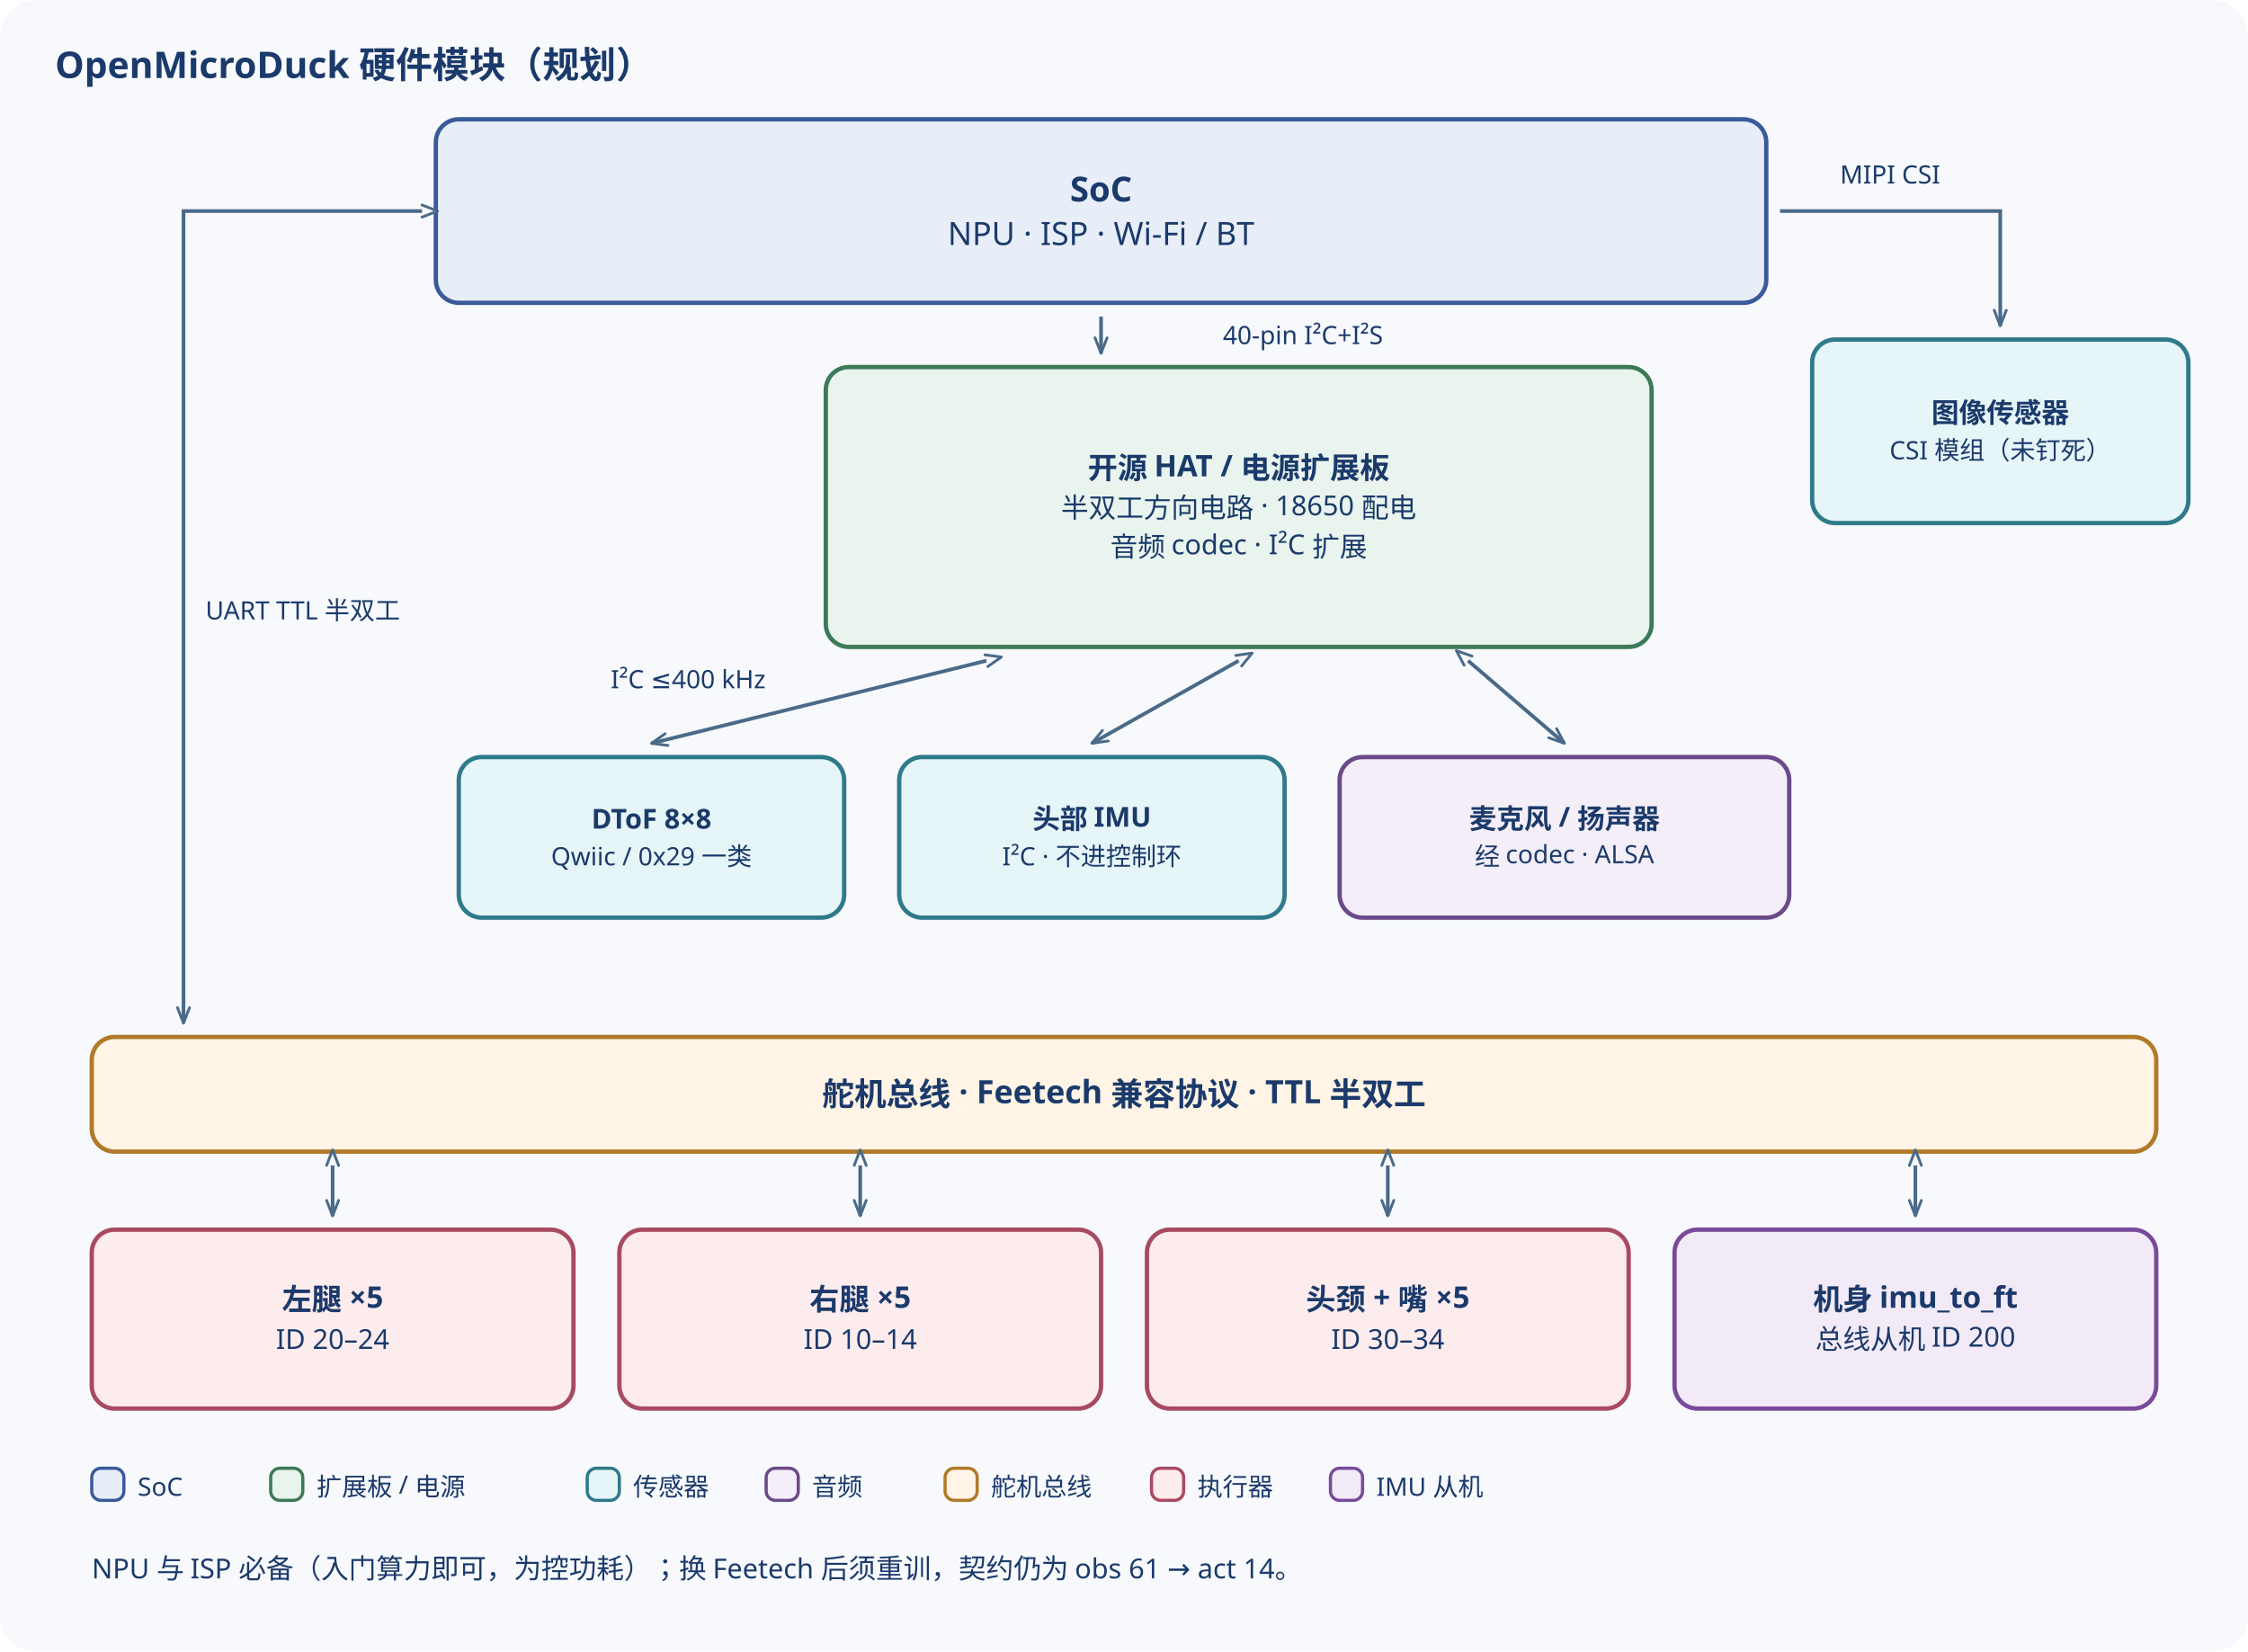
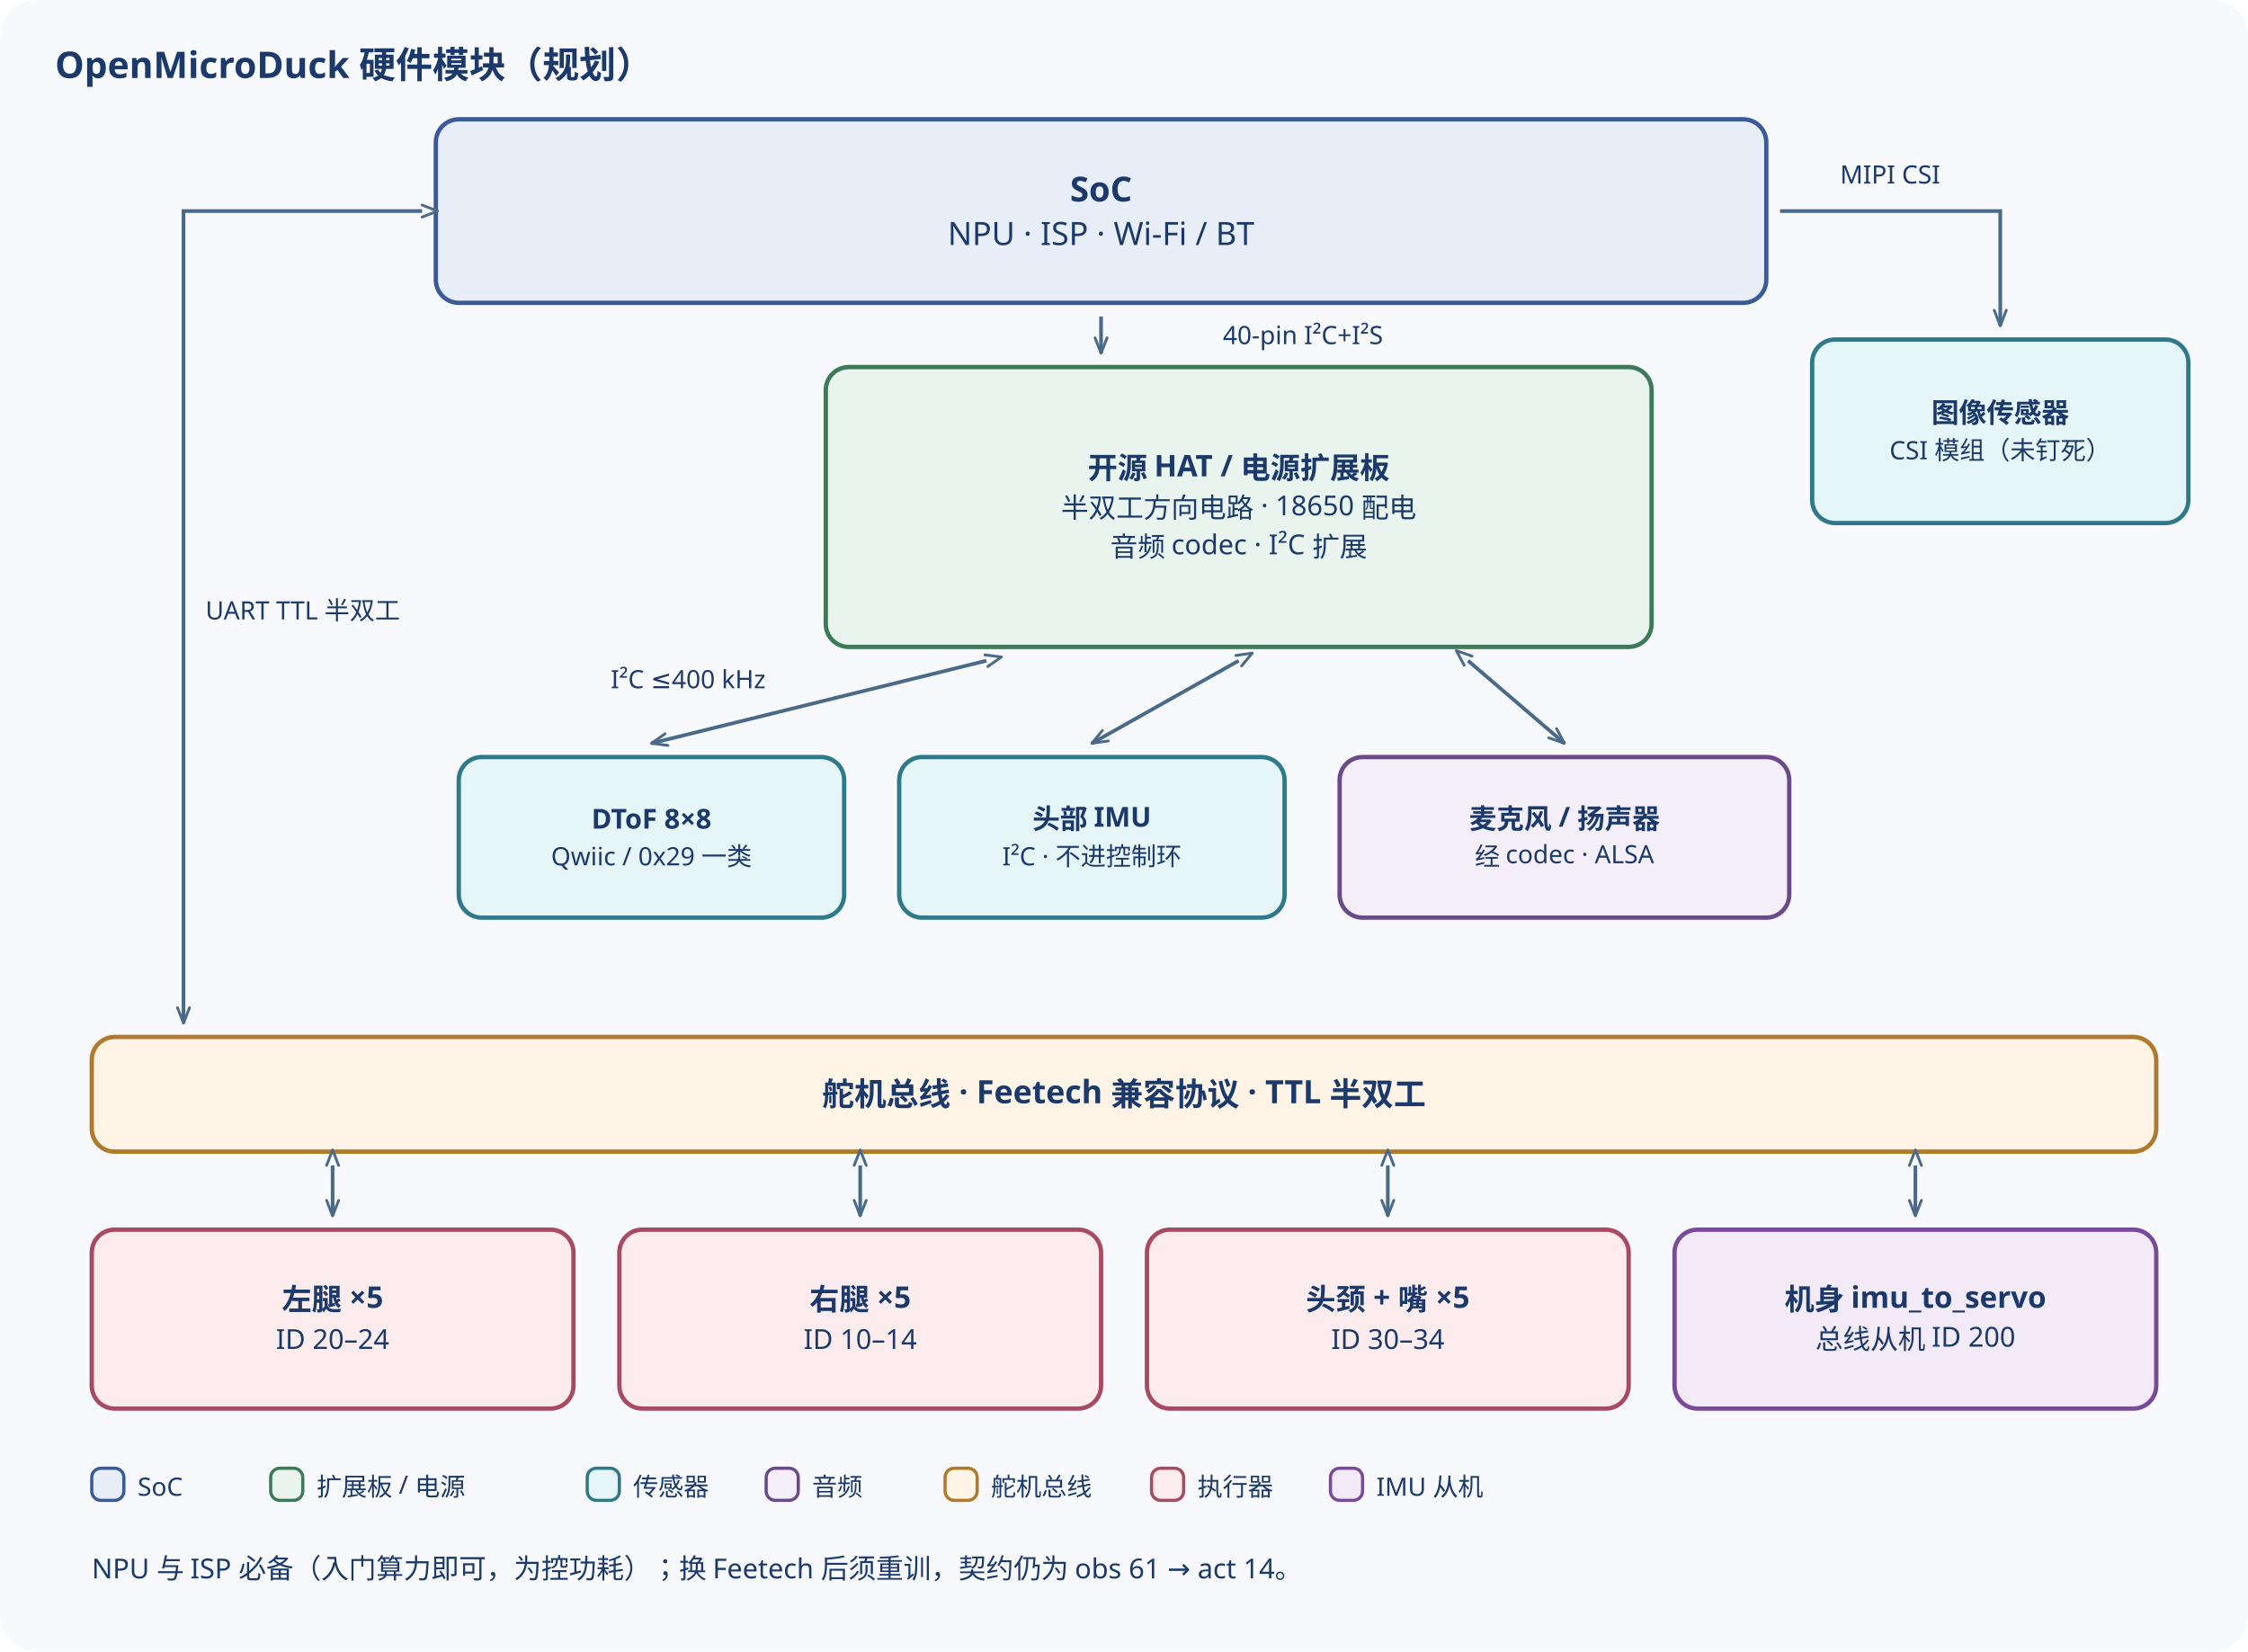
<svg xmlns="http://www.w3.org/2000/svg" viewBox="0 0 980 720" width="980" height="720" role="img" aria-label="OpenMicroDuck 硬件模块（规划）">
  <defs>
    <marker id="ao" viewBox="0 0 12 10" refX="10.5" refY="5" markerWidth="9" markerHeight="7.5" orient="auto" markerUnits="userSpaceOnUse">
      <polyline points="1.5,1.5 10.5,5 1.5,8.5" fill="none" stroke="#4A6A88" stroke-width="1.6" stroke-linecap="round" stroke-linejoin="round" />
    </marker>
    <marker id="ao-rev" viewBox="0 0 12 10" refX="1.5" refY="5" markerWidth="9" markerHeight="7.5" orient="auto-start-reverse" markerUnits="userSpaceOnUse">
      <polyline points="1.5,1.5 10.5,5 1.5,8.5" fill="none" stroke="#4A6A88" stroke-width="1.6" stroke-linecap="round" stroke-linejoin="round" />
    </marker>
  </defs>
  <rect x="0" y="0" width="980" height="720" fill="#F7F9FC" rx="16" />
  <text x="24" y="34" font-family="'Microsoft YaHei', '微软雅黑', 'PingFang SC', 'Noto Sans SC', sans-serif" font-size="16" font-weight="700" fill="#1B3A6B">OpenMicroDuck 硬件模块（规划）</text>
  <rect x="190" y="52" width="580" height="80" rx="10" fill="#E8EEF8" stroke="#3A5A9A" stroke-width="1.9" />
  <text x="480.0" y="87.8" text-anchor="middle" font-family="'Microsoft YaHei', '微软雅黑', 'PingFang SC', 'Noto Sans SC', sans-serif" font-size="15" font-weight="600" fill="#1B3A6B">SoC</text>
  <text x="480.0" y="106.8" text-anchor="middle" font-family="'Microsoft YaHei', '微软雅黑', 'PingFang SC', 'Noto Sans SC', sans-serif" font-size="14" font-weight="400" fill="#1B3A6B">NPU · ISP · Wi-Fi / BT</text>
  <rect x="790" y="148" width="164" height="80" rx="10" fill="#E6F5F8" stroke="#2F7A8A" stroke-width="1.9" />
  <text x="872.0" y="184.2" text-anchor="middle" font-family="'Microsoft YaHei', '微软雅黑', 'PingFang SC', 'Noto Sans SC', sans-serif" font-size="12" font-weight="600" fill="#1B3A6B">图像传感器</text>
  <text x="872.0" y="200.2" text-anchor="middle" font-family="'Microsoft YaHei', '微软雅黑', 'PingFang SC', 'Noto Sans SC', sans-serif" font-size="11" font-weight="400" fill="#1B3A6B">CSI 模组（未钉死）</text>
  <path d="M 776 92 L 872 92 L 872 142" fill="none" stroke="#4A6A88" stroke-width="1.6" marker-end="url(#ao)" />
  <text x="824" y="80" text-anchor="middle" font-family="'Microsoft YaHei', '微软雅黑', 'PingFang SC', 'Noto Sans SC', sans-serif" font-size="11" font-weight="400" fill="#1B3A6B">MIPI CSI</text>
  <rect x="360" y="160" width="360" height="122" rx="10" fill="#E8F4ED" stroke="#3D7A58" stroke-width="1.9" />
  <text x="540.0" y="208.6" text-anchor="middle" font-family="'Microsoft YaHei', '微软雅黑', 'PingFang SC', 'Noto Sans SC', sans-serif" font-size="13" font-weight="600" fill="#1B3A6B">开源 HAT / 电源扩展板</text>
  <text x="540.0" y="225.6" text-anchor="middle" font-family="'Microsoft YaHei', '微软雅黑', 'PingFang SC', 'Noto Sans SC', sans-serif" font-size="12" font-weight="400" fill="#1B3A6B">半双工方向电路  ·  18650 配电</text>
  <text x="540.0" y="242.6" text-anchor="middle" font-family="'Microsoft YaHei', '微软雅黑', 'PingFang SC', 'Noto Sans SC', sans-serif" font-size="12" font-weight="400" fill="#1B3A6B">音频 codec  ·  I²C 扩展</text>
  <line x1="480" y1="138" x2="480" y2="154" stroke="#4A6A88" stroke-width="1.6" fill="none" marker-end="url(#ao)" />
  <text x="568" y="150" text-anchor="middle" font-family="'Microsoft YaHei', '微软雅黑', 'PingFang SC', 'Noto Sans SC', sans-serif" font-size="11" font-weight="400" fill="#1B3A6B">40-pin I²C+I²S</text>
  <rect x="200" y="330" width="168" height="70" rx="10" fill="#E6F5F8" stroke="#2F7A8A" stroke-width="1.9" />
  <text x="284.0" y="361.2" text-anchor="middle" font-family="'Microsoft YaHei', '微软雅黑', 'PingFang SC', 'Noto Sans SC', sans-serif" font-size="12" font-weight="600" fill="#1B3A6B">DToF 8×8</text>
  <text x="284.0" y="377.2" text-anchor="middle" font-family="'Microsoft YaHei', '微软雅黑', 'PingFang SC', 'Noto Sans SC', sans-serif" font-size="11" font-weight="400" fill="#1B3A6B">Qwiic / 0x29 一类</text>
  <rect x="392" y="330" width="168" height="70" rx="10" fill="#E6F5F8" stroke="#2F7A8A" stroke-width="1.9" />
  <text x="476.0" y="361.2" text-anchor="middle" font-family="'Microsoft YaHei', '微软雅黑', 'PingFang SC', 'Noto Sans SC', sans-serif" font-size="12" font-weight="600" fill="#1B3A6B">头部 IMU</text>
  <text x="476.0" y="377.2" text-anchor="middle" font-family="'Microsoft YaHei', '微软雅黑', 'PingFang SC', 'Noto Sans SC', sans-serif" font-size="11" font-weight="400" fill="#1B3A6B">I²C · 不进控制环</text>
  <rect x="584" y="330" width="196" height="70" rx="10" fill="#F4EEF8" stroke="#6B4A8A" stroke-width="1.9" />
  <text x="682.0" y="361.2" text-anchor="middle" font-family="'Microsoft YaHei', '微软雅黑', 'PingFang SC', 'Noto Sans SC', sans-serif" font-size="12" font-weight="600" fill="#1B3A6B">麦克风 / 扬声器</text>
  <text x="682.0" y="377.2" text-anchor="middle" font-family="'Microsoft YaHei', '微软雅黑', 'PingFang SC', 'Noto Sans SC', sans-serif" font-size="11" font-weight="400" fill="#1B3A6B">经 codec · ALSA</text>
  <path d="M 430 288 L 284 324" fill="none" stroke="#4A6A88" stroke-width="1.6" marker-start="url(#ao-rev)" marker-end="url(#ao)" />
  <text x="300" y="300" text-anchor="middle" font-family="'Microsoft YaHei', '微软雅黑', 'PingFang SC', 'Noto Sans SC', sans-serif" font-size="11" font-weight="400" fill="#1B3A6B">I²C ≤400 kHz</text>
  <path d="M 540 288 L 476 324" fill="none" stroke="#4A6A88" stroke-width="1.6" marker-start="url(#ao-rev)" marker-end="url(#ao)" />
  <path d="M 640 288 L 682 324" fill="none" stroke="#4A6A88" stroke-width="1.6" marker-start="url(#ao-rev)" marker-end="url(#ao)" />
  <path d="M 184 92 L 80 92 L 80 446" fill="none" stroke="#4A6A88" stroke-width="1.6" marker-start="url(#ao-rev)" marker-end="url(#ao)" />
  <text x="132" y="270" text-anchor="middle" font-family="'Microsoft YaHei', '微软雅黑', 'PingFang SC', 'Noto Sans SC', sans-serif" font-size="11" font-weight="400" fill="#1B3A6B">UART TTL 半双工</text>
  <rect x="40" y="452" width="900" height="50" rx="10" fill="#FFF4E5" stroke="#B07A2A" stroke-width="1.9" />
  <text x="490.0" y="481.9" text-anchor="middle" font-family="'Microsoft YaHei', '微软雅黑', 'PingFang SC', 'Noto Sans SC', sans-serif" font-size="14" font-weight="600" fill="#1B3A6B">舵机总线  ·  Feetech 兼容协议  ·  TTL 半双工</text>
  <rect x="40" y="536" width="210" height="78" rx="10" fill="#FDECEE" stroke="#A84A62" stroke-width="1.9" />
  <text x="145.0" y="571.0" text-anchor="middle" font-family="'Microsoft YaHei', '微软雅黑', 'PingFang SC', 'Noto Sans SC', sans-serif" font-size="13" font-weight="600" fill="#1B3A6B">左腿 ×5</text>
  <text x="145.0" y="588.0" text-anchor="middle" font-family="'Microsoft YaHei', '微软雅黑', 'PingFang SC', 'Noto Sans SC', sans-serif" font-size="12" font-weight="400" fill="#1B3A6B">ID 20–24</text>
  <line x1="145" y1="508" x2="145" y2="530" stroke="#4A6A88" stroke-width="1.6" fill="none" marker-start="url(#ao-rev)" marker-end="url(#ao)" />
  <rect x="270" y="536" width="210" height="78" rx="10" fill="#FDECEE" stroke="#A84A62" stroke-width="1.9" />
  <text x="375.0" y="571.0" text-anchor="middle" font-family="'Microsoft YaHei', '微软雅黑', 'PingFang SC', 'Noto Sans SC', sans-serif" font-size="13" font-weight="600" fill="#1B3A6B">右腿 ×5</text>
  <text x="375.0" y="588.0" text-anchor="middle" font-family="'Microsoft YaHei', '微软雅黑', 'PingFang SC', 'Noto Sans SC', sans-serif" font-size="12" font-weight="400" fill="#1B3A6B">ID 10–14</text>
  <line x1="375" y1="508" x2="375" y2="530" stroke="#4A6A88" stroke-width="1.6" fill="none" marker-start="url(#ao-rev)" marker-end="url(#ao)" />
  <rect x="500" y="536" width="210" height="78" rx="10" fill="#FDECEE" stroke="#A84A62" stroke-width="1.9" />
  <text x="605.0" y="571.0" text-anchor="middle" font-family="'Microsoft YaHei', '微软雅黑', 'PingFang SC', 'Noto Sans SC', sans-serif" font-size="13" font-weight="600" fill="#1B3A6B">头颈 + 嘴 ×5</text>
  <text x="605.0" y="588.0" text-anchor="middle" font-family="'Microsoft YaHei', '微软雅黑', 'PingFang SC', 'Noto Sans SC', sans-serif" font-size="12" font-weight="400" fill="#1B3A6B">ID 30–34</text>
  <line x1="605" y1="508" x2="605" y2="530" stroke="#4A6A88" stroke-width="1.6" fill="none" marker-start="url(#ao-rev)" marker-end="url(#ao)" />
  <rect x="730" y="536" width="210" height="78" rx="10" fill="#F3EAF8" stroke="#7A4A9A" stroke-width="1.9" />
-   <text x="835.0" y="571.0" text-anchor="middle" font-family="'Microsoft YaHei', '微软雅黑', 'PingFang SC', 'Noto Sans SC', sans-serif" font-size="13" font-weight="600" fill="#1B3A6B">机身 imu_to_ft</text>
+   <text x="835.0" y="571.0" text-anchor="middle" font-family="'Microsoft YaHei', '微软雅黑', 'PingFang SC', 'Noto Sans SC', sans-serif" font-size="13" font-weight="600" fill="#1B3A6B">机身 imu_to_servo</text>
  <text x="835.0" y="588.0" text-anchor="middle" font-family="'Microsoft YaHei', '微软雅黑', 'PingFang SC', 'Noto Sans SC', sans-serif" font-size="12" font-weight="400" fill="#1B3A6B">总线从机  ID 200</text>
  <line x1="835" y1="508" x2="835" y2="530" stroke="#4A6A88" stroke-width="1.6" fill="none" marker-start="url(#ao-rev)" marker-end="url(#ao)" />
  <g font-family="'Microsoft YaHei', '微软雅黑', 'PingFang SC', 'Noto Sans SC', sans-serif" font-size="11" fill="#1B3A6B">
    <rect x="40" y="640" width="14" height="14" rx="4" fill="#E8EEF8" stroke="#3A5A9A" stroke-width="1.4" />
    <text x="60" y="652">SoC</text>
    <rect x="118" y="640" width="14" height="14" rx="4" fill="#E8F4ED" stroke="#3D7A58" stroke-width="1.4" />
    <text x="138" y="652">扩展板 / 电源</text>
    <rect x="256" y="640" width="14" height="14" rx="4" fill="#E6F5F8" stroke="#2F7A8A" stroke-width="1.4" />
    <text x="276" y="652">传感器</text>
    <rect x="334" y="640" width="14" height="14" rx="4" fill="#F4EEF8" stroke="#6B4A8A" stroke-width="1.4" />
    <text x="354" y="652">音频</text>
    <rect x="412" y="640" width="14" height="14" rx="4" fill="#FFF4E5" stroke="#B07A2A" stroke-width="1.4" />
    <text x="432" y="652">舵机总线</text>
    <rect x="502" y="640" width="14" height="14" rx="4" fill="#FDECEE" stroke="#A84A62" stroke-width="1.4" />
    <text x="522" y="652">执行器</text>
    <rect x="580" y="640" width="14" height="14" rx="4" fill="#F3EAF8" stroke="#7A4A9A" stroke-width="1.4" />
    <text x="600" y="652">IMU 从机</text>
  </g>
  <text x="40" y="688" font-family="'Microsoft YaHei', '微软雅黑', 'PingFang SC', 'Noto Sans SC', sans-serif" font-size="12" fill="#1B3A6B">NPU 与 ISP 必备（入门算力即可，为控功耗）；换 Feetech 后须重训，契约仍为 obs 61 → act 14。</text>
</svg>
